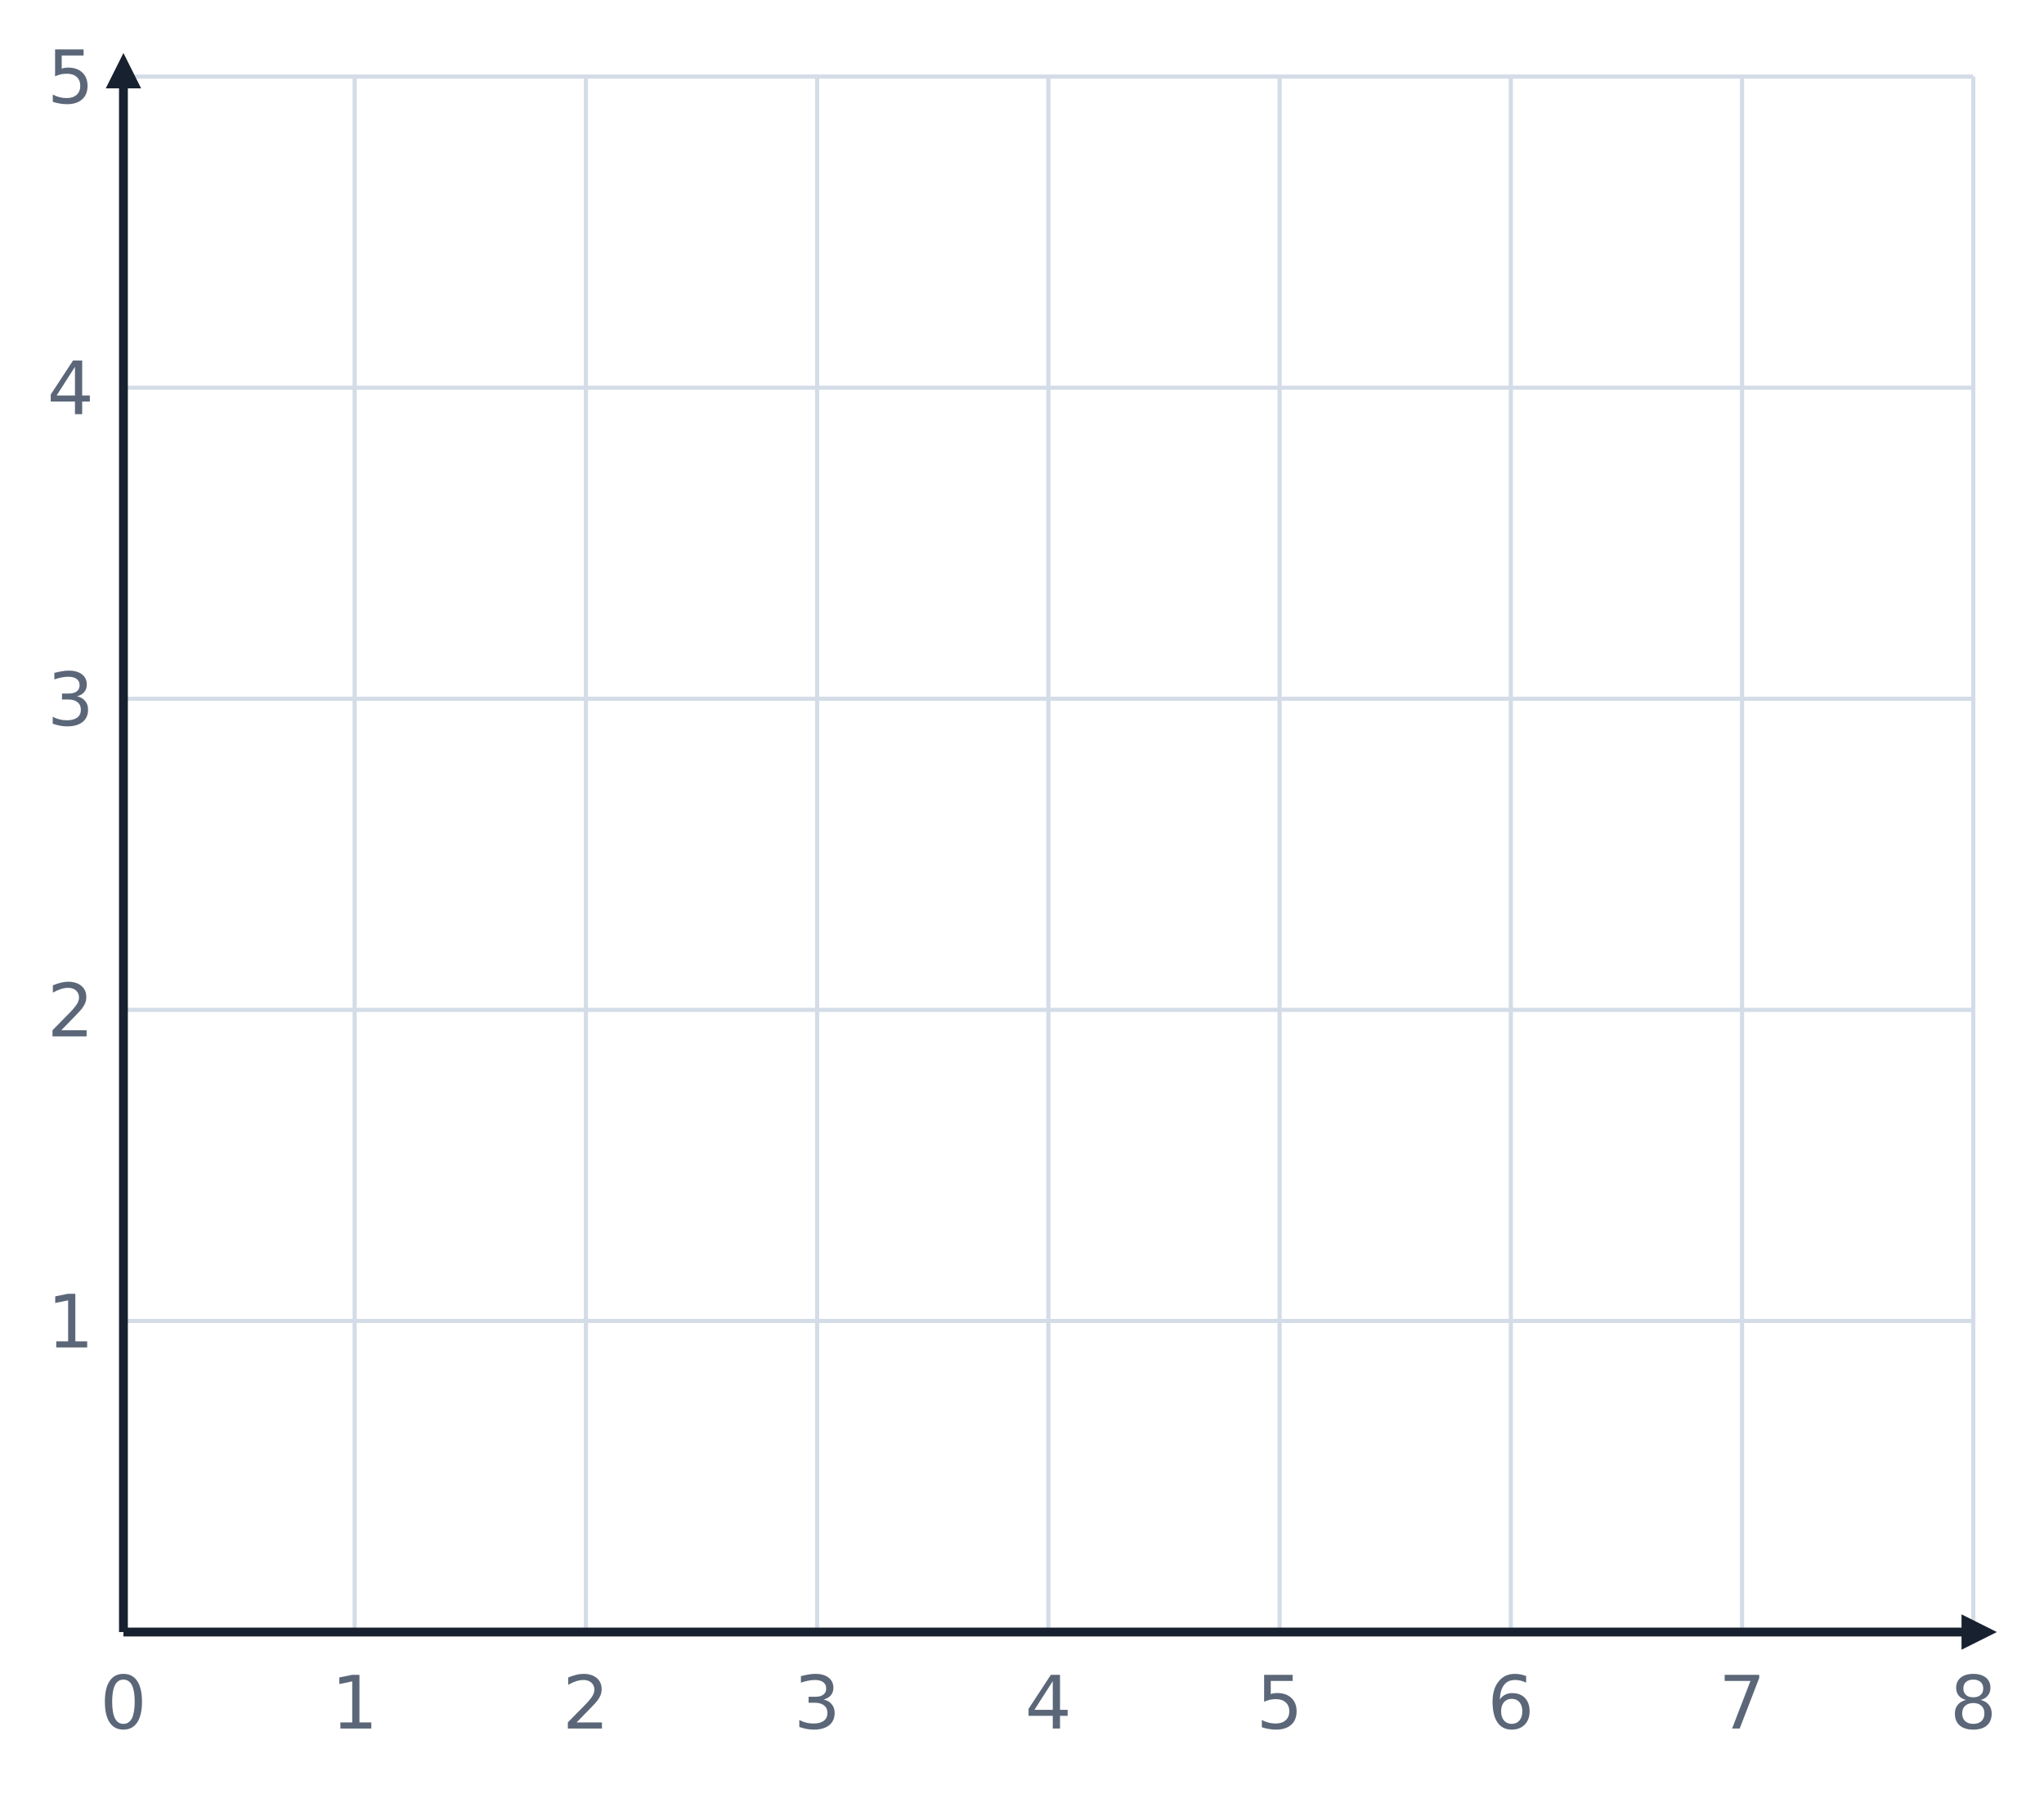
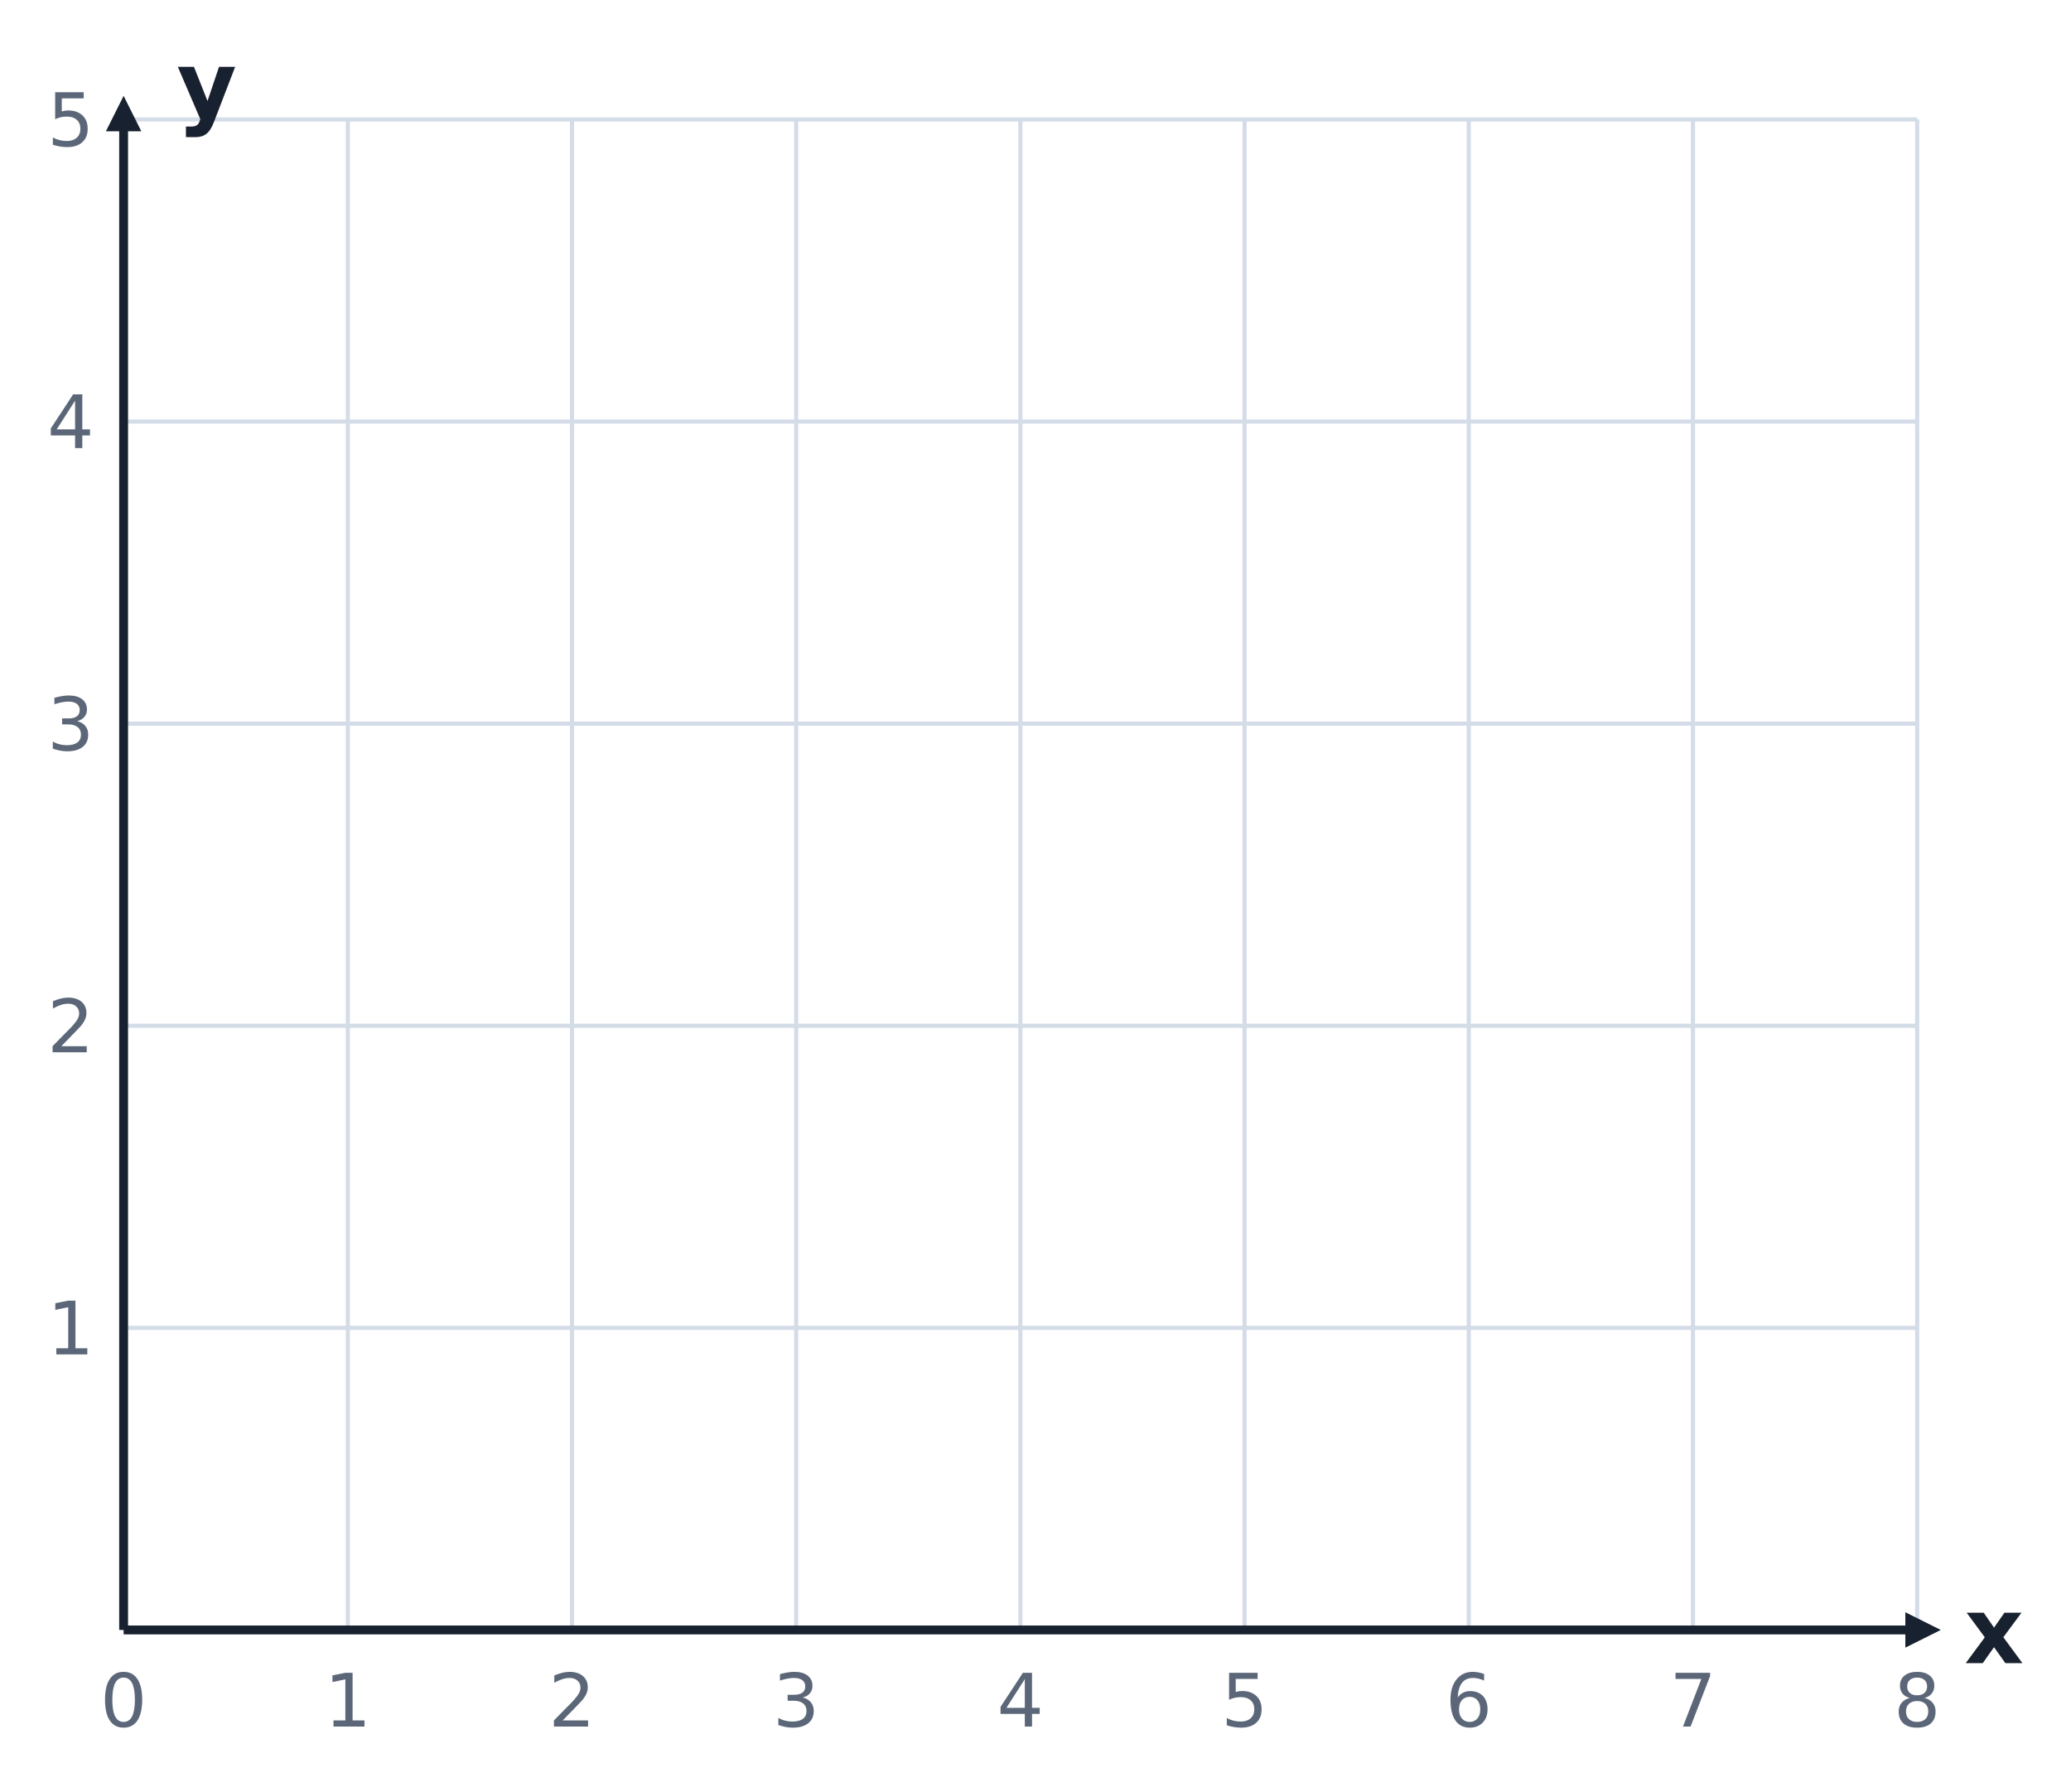
- <svg xmlns="http://www.w3.org/2000/svg" xmlns:xlink="http://www.w3.org/1999/xlink" version="1.1" width="346.953" height="304.375" viewBox="0 0 346.953 304.375">
+ <svg xmlns="http://www.w3.org/2000/svg" xmlns:xlink="http://www.w3.org/1999/xlink" version="1.1" width="351.031" height="303.624" viewBox="0 0 351.031 303.624">
  <defs>
    <clipPath id="clip_1">
-       <path transform="matrix(1,0,0,-1,-33.04712,322.9971)" d="M33.047 18.622H380V322.997H33.047Z" clip-rule="evenodd" />
+       <path transform="matrix(1,0,0,-1,-33.04712,322.2464)" d="M33.047 18.622H384.078V322.246H33.047Z" clip-rule="evenodd" />
    </clipPath>
    <path id="font_2_17" d="M.318 .664C.267 .664 .229 .639 .203 .589 .178 .539 .165 .464 .165 .364 .165 .264 .178 .188 .203 .138 .229 .088 .267 .063 .318 .063 .369 .063 .407 .088 .433 .138 .458 .188 .471 .264 .471 .364 .471 .464 .458 .539 .433 .589 .407 .639 .369 .664 .318 .664M.318 .742C.4 .742 .462 .71 .505 .645 .548 .581 .57 .487 .57 .364 .57 .241 .548 .147 .505 .082 .462 .018 .4-.015 .318-.015 .236-.015 .174 .018 .131 .082 .087 .147 .066 .241 .066 .364 .066 .487 .087 .581 .131 .645 .174 .71 .236 .742 .318 .742Z" />
    <path id="font_2_18" d="M.124 .083H.285V.64L.11 .604V.694L.284 .729H.383V.083H.544V0H.124V.083Z" />
    <path id="font_2_19" d="M.192 .083H.536V0H.073V.083C.111 .122 .162 .174 .226 .239 .291 .304 .332 .346 .348 .365 .38 .401 .402 .431 .414 .455 .427 .48 .433 .504 .433 .528 .433 .567 .42 .598 .392 .623 .365 .647 .33 .659 .286 .659 .255 .659 .223 .654 .188 .643 .154 .632 .117 .616 .078 .594V.693C.118 .709 .155 .722 .189 .73 .224 .738 .256 .742 .284 .742 .36 .742 .42 .723 .465 .686 .51 .648 .532 .597 .532 .534 .532 .504 .527 .476 .515 .449 .504 .422 .484 .39 .454 .354 .446 .345 .42 .317 .376 .272 .333 .227 .271 .164 .192 .083Z" />
    <path id="font_2_20" d="M.406 .394C.453 .383 .49 .362 .516 .33 .543 .298 .556 .259 .556 .212 .556 .14 .531 .084 .482 .045 .432 .005 .362-.015 .271-.015 .24-.015 .209-.012 .177-.006 .144 0 .111 .009 .076 .021V.117C.104 .101 .133 .089 .166 .081 .199 .072 .233 .068 .268 .068 .33 .068 .377 .081 .409 .105 .442 .13 .458 .165 .458 .212 .458 .255 .443 .289 .413 .313 .383 .337 .341 .35 .287 .35H.202V.431H.291C.34 .431 .377 .44 .402 .46 .428 .479 .441 .507 .441 .543 .441 .581 .428 .609 .401 .629 .375 .649 .337 .659 .287 .659 .26 .659 .231 .656 .2 .65 .169 .645 .135 .635 .098 .623V.711C.136 .721 .171 .729 .203 .734 .236 .74 .267 .742 .296 .742 .371 .742 .43 .725 .474 .691 .517 .657 .539 .611 .539 .553 .539 .513 .528 .479 .504 .451 .481 .424 .448 .404 .406 .394Z" />
    <path id="font_2_21" d="M.378 .643 .129 .254H.378V.643M.352 .729H.476V.254H.58V.172H.476V0H.378V.172H.049V.267L.352 .729Z" />
    <path id="font_2_22" d="M.108 .729H.495V.646H.198V.468C.213 .473 .227 .476 .241 .479 .256 .481 .27 .482 .284 .482 .366 .482 .43 .46 .478 .415 .525 .371 .549 .31 .549 .234 .549 .155 .524 .094 .476 .051 .427 .007 .358-.015 .269-.015 .238-.015 .207-.012 .176-.007 .144-.002 .111 .006 .077 .017V.116C.106 .1 .137 .088 .168 .08 .199 .072 .232 .068 .267 .068 .323 .068 .368 .083 .401 .113 .434 .143 .45 .183 .45 .234 .45 .285 .434 .325 .401 .355 .368 .385 .323 .399 .267 .399 .241 .399 .214 .396 .188 .391 .162 .385 .135 .376 .108 .363V.729Z" />
    <path id="font_2_23" d="M.33 .403C.286 .403 .251 .388 .225 .358 .199 .328 .186 .286 .186 .233 .186 .181 .199 .14 .225 .109 .251 .079 .286 .063 .33 .063 .374 .063 .409 .079 .435 .109 .461 .14 .474 .181 .474 .233 .474 .286 .461 .328 .435 .358 .409 .388 .374 .403 .33 .403M.526 .713V.623C.501 .635 .476 .644 .451 .65 .426 .656 .401 .659 .376 .659 .311 .659 .261 .637 .227 .593 .192 .549 .173 .483 .168 .394 .187 .422 .211 .444 .24 .459 .269 .474 .301 .481 .336 .481 .409 .481 .467 .459 .51 .415 .552 .37 .573 .31 .573 .233 .573 .159 .551 .098 .507 .053 .463 .008 .404-.015 .33-.015 .246-.015 .181 .018 .137 .082 .092 .147 .07 .241 .07 .364 .07 .479 .097 .571 .152 .639 .207 .708 .28 .742 .372 .742 .397 .742 .422 .74 .447 .735 .472 .73 .499 .723 .526 .713Z" />
    <path id="font_2_24" d="M.082 .729H.551V.687L.286 0H.183L.432 .646H.082V.729Z" />
    <path id="font_2_25" d="M.318 .346C.271 .346 .234 .333 .207 .308 .18 .283 .167 .249 .167 .205 .167 .161 .18 .126 .207 .101 .234 .076 .271 .063 .318 .063 .365 .063 .402 .076 .429 .101 .456 .127 .469 .161 .469 .205 .469 .249 .456 .283 .429 .308 .402 .333 .365 .346 .318 .346M.219 .388C.177 .398 .144 .418 .12 .447 .097 .476 .085 .511 .085 .553 .085 .611 .106 .658 .147 .691 .189 .725 .246 .742 .318 .742 .39 .742 .447 .725 .489 .691 .53 .658 .551 .611 .551 .553 .551 .511 .539 .476 .515 .447 .492 .418 .459 .398 .417 .388 .465 .377 .502 .355 .528 .323 .555 .291 .568 .251 .568 .205 .568 .134 .546 .08 .503 .042 .46 .004 .398-.015 .318-.015 .237-.015 .176 .004 .133 .042 .089 .08 .068 .134 .068 .205 .068 .251 .081 .291 .108 .323 .135 .355 .172 .377 .219 .388M.183 .544C.183 .506 .195 .477 .219 .456 .242 .434 .275 .424 .318 .424 .36 .424 .393 .434 .417 .456 .441 .477 .453 .506 .453 .544 .453 .582 .441 .611 .417 .632 .393 .653 .36 .664 .318 .664 .275 .664 .242 .653 .219 .632 .195 .611 .183 .582 .183 .544Z" />
+     <path id="font_3_89" d="M.222 .28 .025 .547H.21L.322 .385 .435 .547H.62L.423 .281 .63 0H.445L.322 .173 .2 0H.015L.222 .28Z" />
+     <path id="font_3_90" d="M.012 .547H.187L.334 .176 .459 .547H.634L.404-.051C.381-.112 .354-.155 .323-.179 .292-.204 .252-.216 .201-.216H.1V-.101H.155C.184-.101 .206-.096 .219-.086 .233-.077 .243-.06 .251-.036L.256-.021 .012 .547Z" />
  </defs>
  <g clip-path="url(#clip_1)">
-     <path transform="matrix(1,0,0,-1,-33.04712,322.9971)" stroke-width=".7" stroke-linecap="butt" stroke-miterlimit="10" stroke-linejoin="miter" fill="none" stroke="#d3dce7" d="M54 46V310" />
-     <path transform="matrix(1,0,0,-1,-33.04712,322.9971)" stroke-width=".7" stroke-linecap="butt" stroke-miterlimit="10" stroke-linejoin="miter" fill="none" stroke="#d3dce7" d="M93.25 46V310" />
-     <path transform="matrix(1,0,0,-1,-33.04712,322.9971)" stroke-width=".7" stroke-linecap="butt" stroke-miterlimit="10" stroke-linejoin="miter" fill="none" stroke="#d3dce7" d="M132.5 46V310" />
-     <path transform="matrix(1,0,0,-1,-33.04712,322.9971)" stroke-width=".7" stroke-linecap="butt" stroke-miterlimit="10" stroke-linejoin="miter" fill="none" stroke="#d3dce7" d="M171.75 46V310" />
-     <path transform="matrix(1,0,0,-1,-33.04712,322.9971)" stroke-width=".7" stroke-linecap="butt" stroke-miterlimit="10" stroke-linejoin="miter" fill="none" stroke="#d3dce7" d="M211 46V310" />
-     <path transform="matrix(1,0,0,-1,-33.04712,322.9971)" stroke-width=".7" stroke-linecap="butt" stroke-miterlimit="10" stroke-linejoin="miter" fill="none" stroke="#d3dce7" d="M250.25 46V310" />
-     <path transform="matrix(1,0,0,-1,-33.04712,322.9971)" stroke-width=".7" stroke-linecap="butt" stroke-miterlimit="10" stroke-linejoin="miter" fill="none" stroke="#d3dce7" d="M289.5 46V310" />
-     <path transform="matrix(1,0,0,-1,-33.04712,322.9971)" stroke-width=".7" stroke-linecap="butt" stroke-miterlimit="10" stroke-linejoin="miter" fill="none" stroke="#d3dce7" d="M328.75 46V310" />
-     <path transform="matrix(1,0,0,-1,-33.04712,322.9971)" stroke-width=".7" stroke-linecap="butt" stroke-miterlimit="10" stroke-linejoin="miter" fill="none" stroke="#d3dce7" d="M368 46V310" />
-     <path transform="matrix(1,0,0,-1,-33.04712,322.9971)" stroke-width=".7" stroke-linecap="butt" stroke-miterlimit="10" stroke-linejoin="miter" fill="none" stroke="#d3dce7" d="M54 46H368" />
-     <path transform="matrix(1,0,0,-1,-33.04712,322.9971)" stroke-width=".7" stroke-linecap="butt" stroke-miterlimit="10" stroke-linejoin="miter" fill="none" stroke="#d3dce7" d="M54 98.8H368" />
-     <path transform="matrix(1,0,0,-1,-33.04712,322.9971)" stroke-width=".7" stroke-linecap="butt" stroke-miterlimit="10" stroke-linejoin="miter" fill="none" stroke="#d3dce7" d="M54 151.6H368" />
-     <path transform="matrix(1,0,0,-1,-33.04712,322.9971)" stroke-width=".7" stroke-linecap="butt" stroke-miterlimit="10" stroke-linejoin="miter" fill="none" stroke="#d3dce7" d="M54 204.4H368" />
-     <path transform="matrix(1,0,0,-1,-33.04712,322.9971)" stroke-width=".7" stroke-linecap="butt" stroke-miterlimit="10" stroke-linejoin="miter" fill="none" stroke="#d3dce7" d="M54 257.2H368" />
-     <path transform="matrix(1,0,0,-1,-33.04712,322.9971)" stroke-width=".7" stroke-linecap="butt" stroke-miterlimit="10" stroke-linejoin="miter" fill="none" stroke="#d3dce7" d="M54 310H368" />
-     <path transform="matrix(1,0,0,-1,-33.04712,322.9971)" stroke-width="1.5" stroke-linecap="butt" stroke-miterlimit="10" stroke-linejoin="miter" fill="none" stroke="#18212f" d="M54 46H368" />
-     <path transform="matrix(1,0,0,-1,-33.04712,322.9971)" stroke-width="1.5" stroke-linecap="butt" stroke-miterlimit="10" stroke-linejoin="miter" fill="none" stroke="#18212f" d="M54 46V310" />
-     <path transform="matrix(1,0,0,-1,-33.04712,322.9971)" d="M372 46 366 49V43Z" fill="#18212f" fill-rule="evenodd" />
-     <path transform="matrix(1,0,0,-1,-33.04712,322.9971)" d="M54 314 51 308H57Z" fill="#18212f" fill-rule="evenodd" />
-     <use data-text="0" xlink:href="#font_2_17" transform="matrix(12.5,0,0,-12.5,16.97644,293.3721)" fill="#5b6778" />
-     <use data-text="1" xlink:href="#font_2_18" transform="matrix(12.5,0,0,-12.5,56.22644,293.3721)" fill="#5b6778" />
-     <use data-text="2" xlink:href="#font_2_19" transform="matrix(12.5,0,0,-12.5,95.47649,293.3721)" fill="#5b6778" />
-     <use data-text="3" xlink:href="#font_2_20" transform="matrix(12.5,0,0,-12.5,134.7265,293.3721)" fill="#5b6778" />
-     <use data-text="4" xlink:href="#font_2_21" transform="matrix(12.5,0,0,-12.5,173.9765,293.3721)" fill="#5b6778" />
-     <use data-text="5" xlink:href="#font_2_22" transform="matrix(12.5,0,0,-12.5,213.2265,293.3721)" fill="#5b6778" />
-     <use data-text="6" xlink:href="#font_2_23" transform="matrix(12.5,0,0,-12.5,252.4765,293.3721)" fill="#5b6778" />
-     <use data-text="7" xlink:href="#font_2_24" transform="matrix(12.5,0,0,-12.5,291.7265,293.3721)" fill="#5b6778" />
-     <use data-text="8" xlink:href="#font_2_25" transform="matrix(12.5,0,0,-12.5,330.9765,293.3721)" fill="#5b6778" />
-     <use data-text="1" xlink:href="#font_2_18" transform="matrix(12.5,0,0,-12.5,8,228.6971)" fill="#5b6778" />
-     <use data-text="2" xlink:href="#font_2_19" transform="matrix(12.5,0,0,-12.5,8,175.8971)" fill="#5b6778" />
-     <use data-text="3" xlink:href="#font_2_20" transform="matrix(12.5,0,0,-12.5,8,123.0971)" fill="#5b6778" />
-     <use data-text="4" xlink:href="#font_2_21" transform="matrix(12.5,0,0,-12.5,8,70.29707)" fill="#5b6778" />
-     <use data-text="5" xlink:href="#font_2_22" transform="matrix(12.5,0,0,-12.5,8,17.49707)" fill="#5b6778" />
+     <path transform="matrix(1,0,0,-1,-33.04712,322.2464)" stroke-width=".7" stroke-linecap="butt" stroke-miterlimit="10" stroke-linejoin="miter" fill="none" stroke="#d3dce7" d="M54 46V302" />
+     <path transform="matrix(1,0,0,-1,-33.04712,322.2464)" stroke-width=".7" stroke-linecap="butt" stroke-miterlimit="10" stroke-linejoin="miter" fill="none" stroke="#d3dce7" d="M92 46V302" />
+     <path transform="matrix(1,0,0,-1,-33.04712,322.2464)" stroke-width=".7" stroke-linecap="butt" stroke-miterlimit="10" stroke-linejoin="miter" fill="none" stroke="#d3dce7" d="M130 46V302" />
+     <path transform="matrix(1,0,0,-1,-33.04712,322.2464)" stroke-width=".7" stroke-linecap="butt" stroke-miterlimit="10" stroke-linejoin="miter" fill="none" stroke="#d3dce7" d="M168 46V302" />
+     <path transform="matrix(1,0,0,-1,-33.04712,322.2464)" stroke-width=".7" stroke-linecap="butt" stroke-miterlimit="10" stroke-linejoin="miter" fill="none" stroke="#d3dce7" d="M206 46V302" />
+     <path transform="matrix(1,0,0,-1,-33.04712,322.2464)" stroke-width=".7" stroke-linecap="butt" stroke-miterlimit="10" stroke-linejoin="miter" fill="none" stroke="#d3dce7" d="M244 46V302" />
+     <path transform="matrix(1,0,0,-1,-33.04712,322.2464)" stroke-width=".7" stroke-linecap="butt" stroke-miterlimit="10" stroke-linejoin="miter" fill="none" stroke="#d3dce7" d="M282 46V302" />
+     <path transform="matrix(1,0,0,-1,-33.04712,322.2464)" stroke-width=".7" stroke-linecap="butt" stroke-miterlimit="10" stroke-linejoin="miter" fill="none" stroke="#d3dce7" d="M320 46V302" />
+     <path transform="matrix(1,0,0,-1,-33.04712,322.2464)" stroke-width=".7" stroke-linecap="butt" stroke-miterlimit="10" stroke-linejoin="miter" fill="none" stroke="#d3dce7" d="M358 46V302" />
+     <path transform="matrix(1,0,0,-1,-33.04712,322.2464)" stroke-width=".7" stroke-linecap="butt" stroke-miterlimit="10" stroke-linejoin="miter" fill="none" stroke="#d3dce7" d="M54 46H358" />
+     <path transform="matrix(1,0,0,-1,-33.04712,322.2464)" stroke-width=".7" stroke-linecap="butt" stroke-miterlimit="10" stroke-linejoin="miter" fill="none" stroke="#d3dce7" d="M54 97.2H358" />
+     <path transform="matrix(1,0,0,-1,-33.04712,322.2464)" stroke-width=".7" stroke-linecap="butt" stroke-miterlimit="10" stroke-linejoin="miter" fill="none" stroke="#d3dce7" d="M54 148.4H358" />
+     <path transform="matrix(1,0,0,-1,-33.04712,322.2464)" stroke-width=".7" stroke-linecap="butt" stroke-miterlimit="10" stroke-linejoin="miter" fill="none" stroke="#d3dce7" d="M54 199.6H358" />
+     <path transform="matrix(1,0,0,-1,-33.04712,322.2464)" stroke-width=".7" stroke-linecap="butt" stroke-miterlimit="10" stroke-linejoin="miter" fill="none" stroke="#d3dce7" d="M54 250.8H358" />
+     <path transform="matrix(1,0,0,-1,-33.04712,322.2464)" stroke-width=".7" stroke-linecap="butt" stroke-miterlimit="10" stroke-linejoin="miter" fill="none" stroke="#d3dce7" d="M54 302H358" />
+     <path transform="matrix(1,0,0,-1,-33.04712,322.2464)" stroke-width="1.5" stroke-linecap="butt" stroke-miterlimit="10" stroke-linejoin="miter" fill="none" stroke="#18212f" d="M54 46H358" />
+     <path transform="matrix(1,0,0,-1,-33.04712,322.2464)" stroke-width="1.5" stroke-linecap="butt" stroke-miterlimit="10" stroke-linejoin="miter" fill="none" stroke="#18212f" d="M54 46V302" />
+     <path transform="matrix(1,0,0,-1,-33.04712,322.2464)" d="M362 46 356 49V43Z" fill="#18212f" fill-rule="evenodd" />
+     <path transform="matrix(1,0,0,-1,-33.04712,322.2464)" d="M54 306 51 300H57Z" fill="#18212f" fill-rule="evenodd" />
+     <use data-text="0" xlink:href="#font_2_17" transform="matrix(12.5,0,0,-12.5,16.97644,292.6214)" fill="#5b6778" />
+     <use data-text="1" xlink:href="#font_2_18" transform="matrix(12.5,0,0,-12.5,54.97644,292.6214)" fill="#5b6778" />
+     <use data-text="2" xlink:href="#font_2_19" transform="matrix(12.5,0,0,-12.5,92.97648,292.6214)" fill="#5b6778" />
+     <use data-text="3" xlink:href="#font_2_20" transform="matrix(12.5,0,0,-12.5,130.9765,292.6214)" fill="#5b6778" />
+     <use data-text="4" xlink:href="#font_2_21" transform="matrix(12.5,0,0,-12.5,168.9765,292.6214)" fill="#5b6778" />
+     <use data-text="5" xlink:href="#font_2_22" transform="matrix(12.5,0,0,-12.5,206.9765,292.6214)" fill="#5b6778" />
+     <use data-text="6" xlink:href="#font_2_23" transform="matrix(12.5,0,0,-12.5,244.9765,292.6214)" fill="#5b6778" />
+     <use data-text="7" xlink:href="#font_2_24" transform="matrix(12.5,0,0,-12.5,282.9765,292.6214)" fill="#5b6778" />
+     <use data-text="8" xlink:href="#font_2_25" transform="matrix(12.5,0,0,-12.5,320.9765,292.6214)" fill="#5b6778" />
+     <use data-text="1" xlink:href="#font_2_18" transform="matrix(12.5,0,0,-12.5,8,229.5463)" fill="#5b6778" />
+     <use data-text="2" xlink:href="#font_2_19" transform="matrix(12.5,0,0,-12.5,8,178.3464)" fill="#5b6778" />
+     <use data-text="3" xlink:href="#font_2_20" transform="matrix(12.5,0,0,-12.5,8,127.1463)" fill="#5b6778" />
+     <use data-text="4" xlink:href="#font_2_21" transform="matrix(12.5,0,0,-12.5,8,75.94634)" fill="#5b6778" />
+     <use data-text="5" xlink:href="#font_2_22" transform="matrix(12.5,0,0,-12.5,8,24.74634)" fill="#5b6778" />
+     <use data-text="x" xlink:href="#font_3_89" transform="matrix(15.625,0,0,-15.625,332.9529,281.8714)" fill="#18212f" />
+     <use data-text="y" xlink:href="#font_3_90" transform="matrix(15.625,0,0,-15.625,29.95288,19.87134)" fill="#18212f" />
  </g>
</svg>
